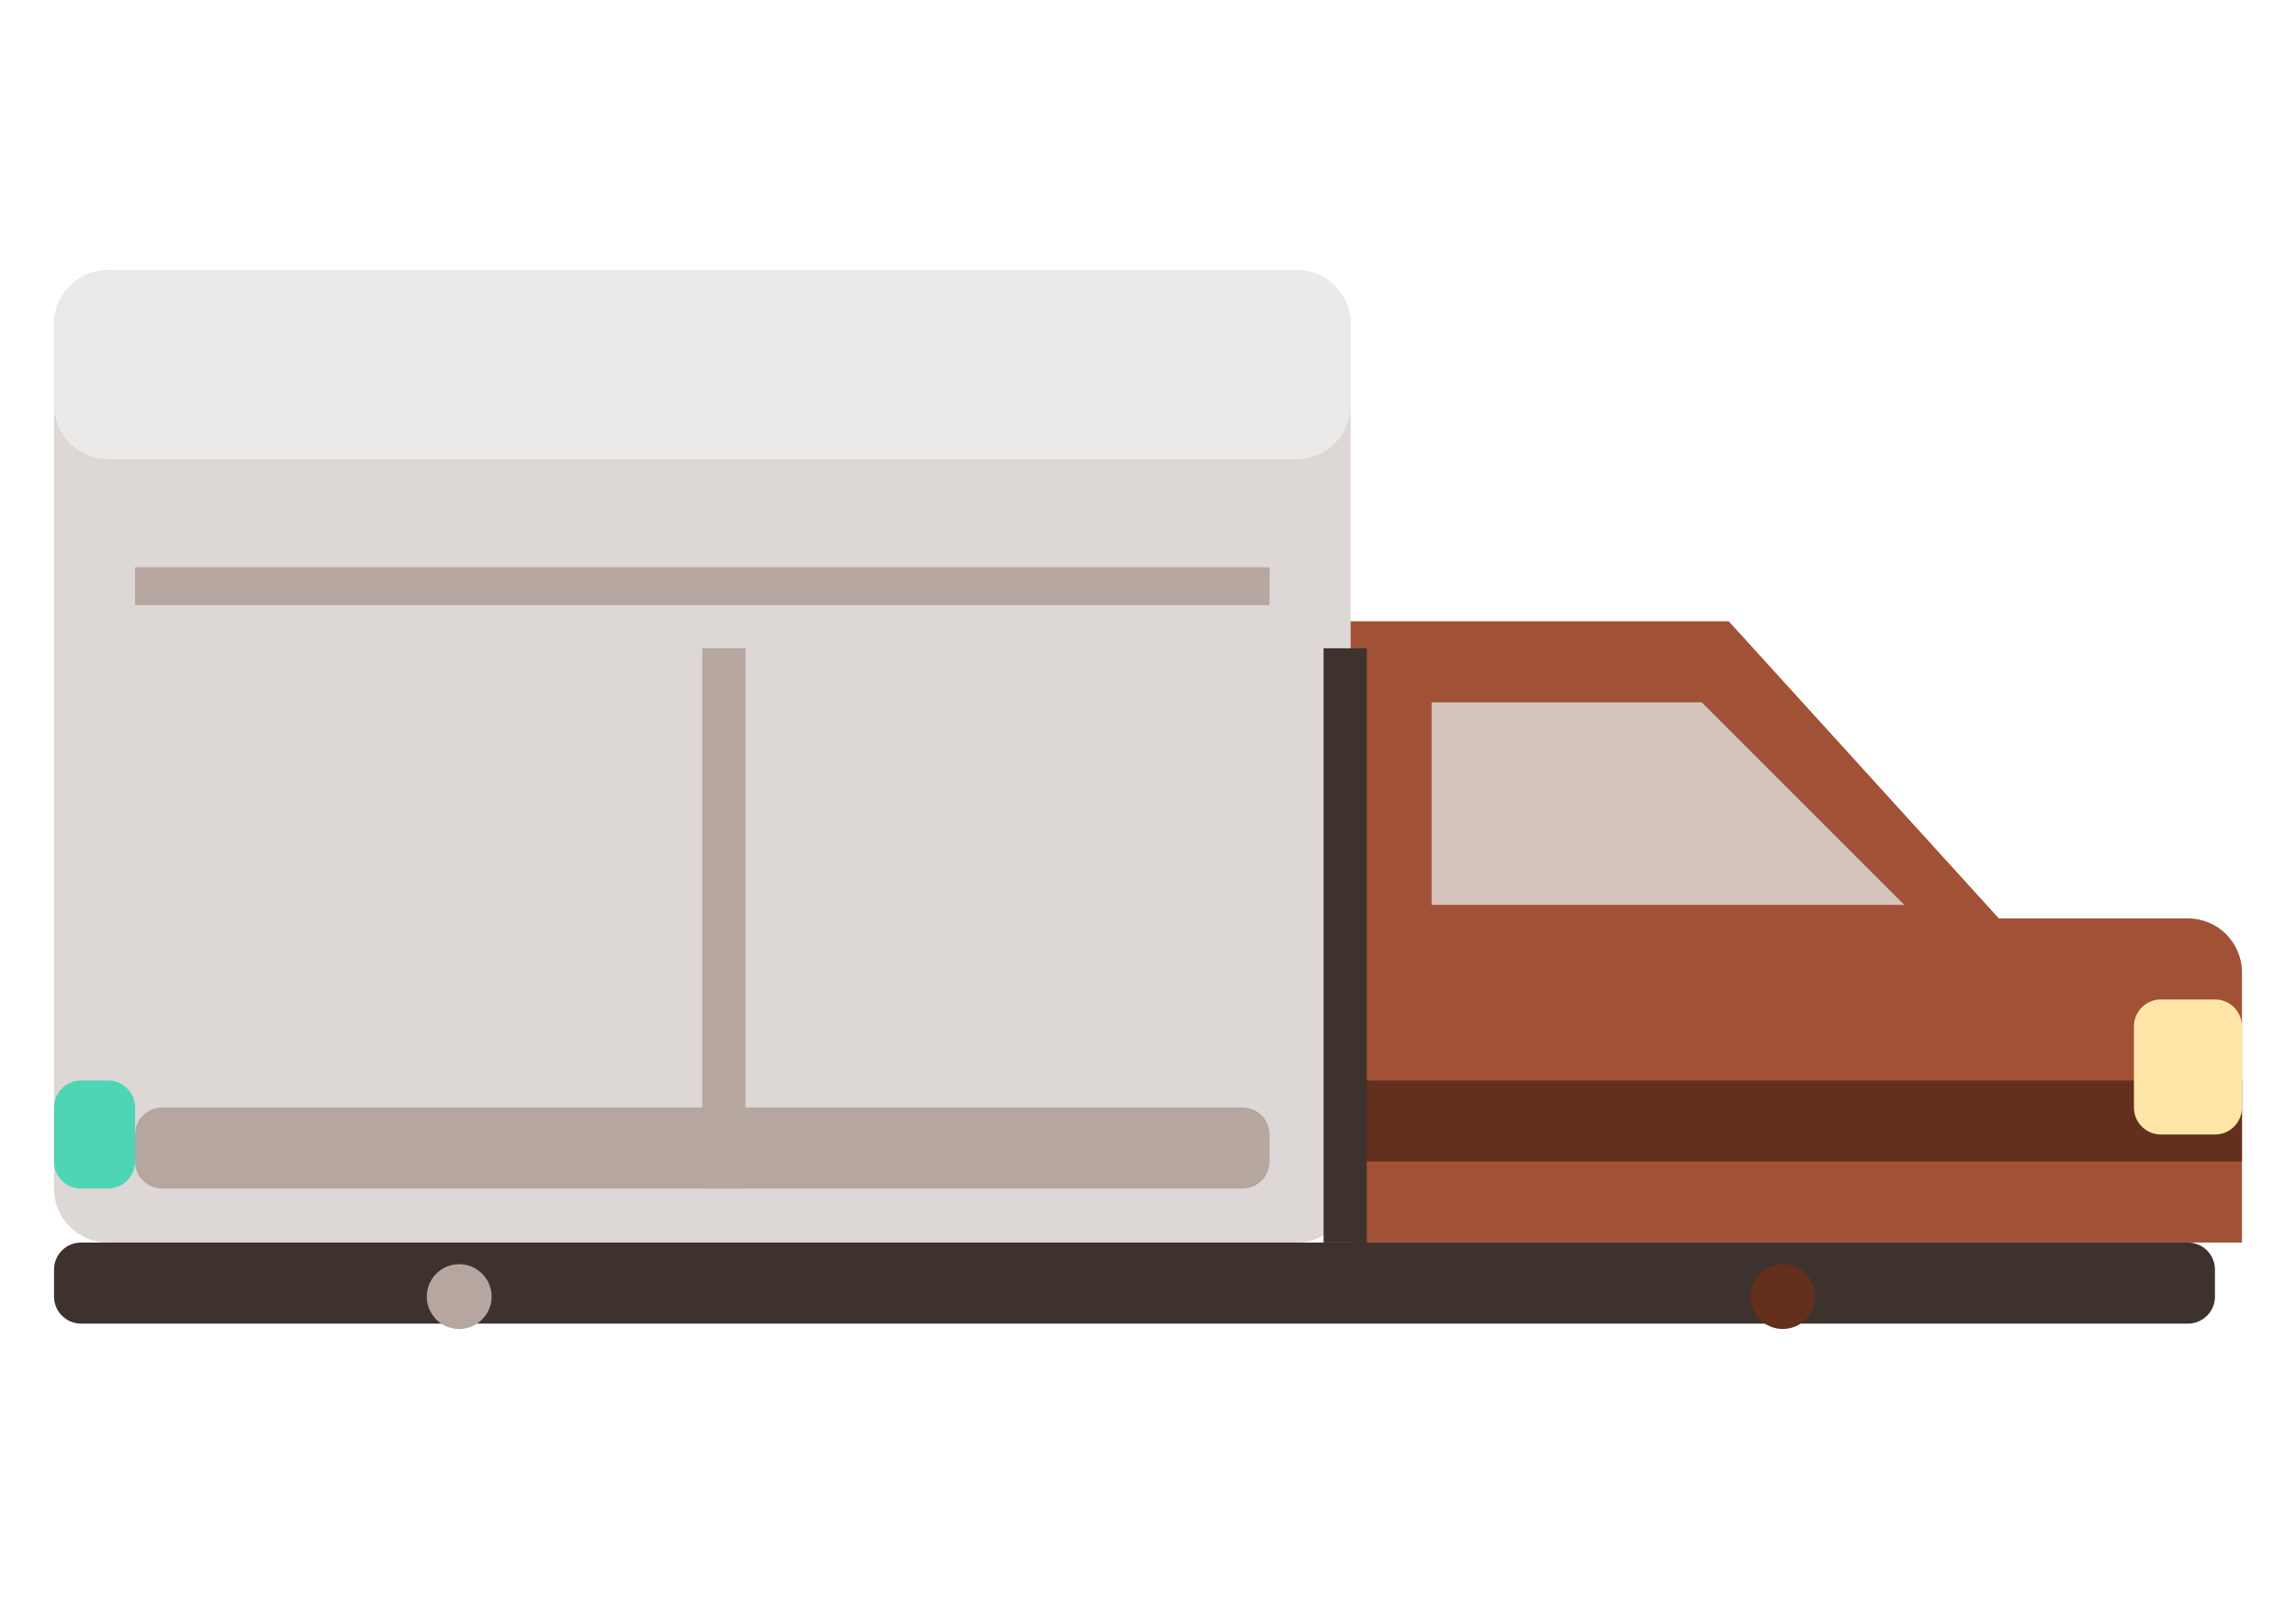
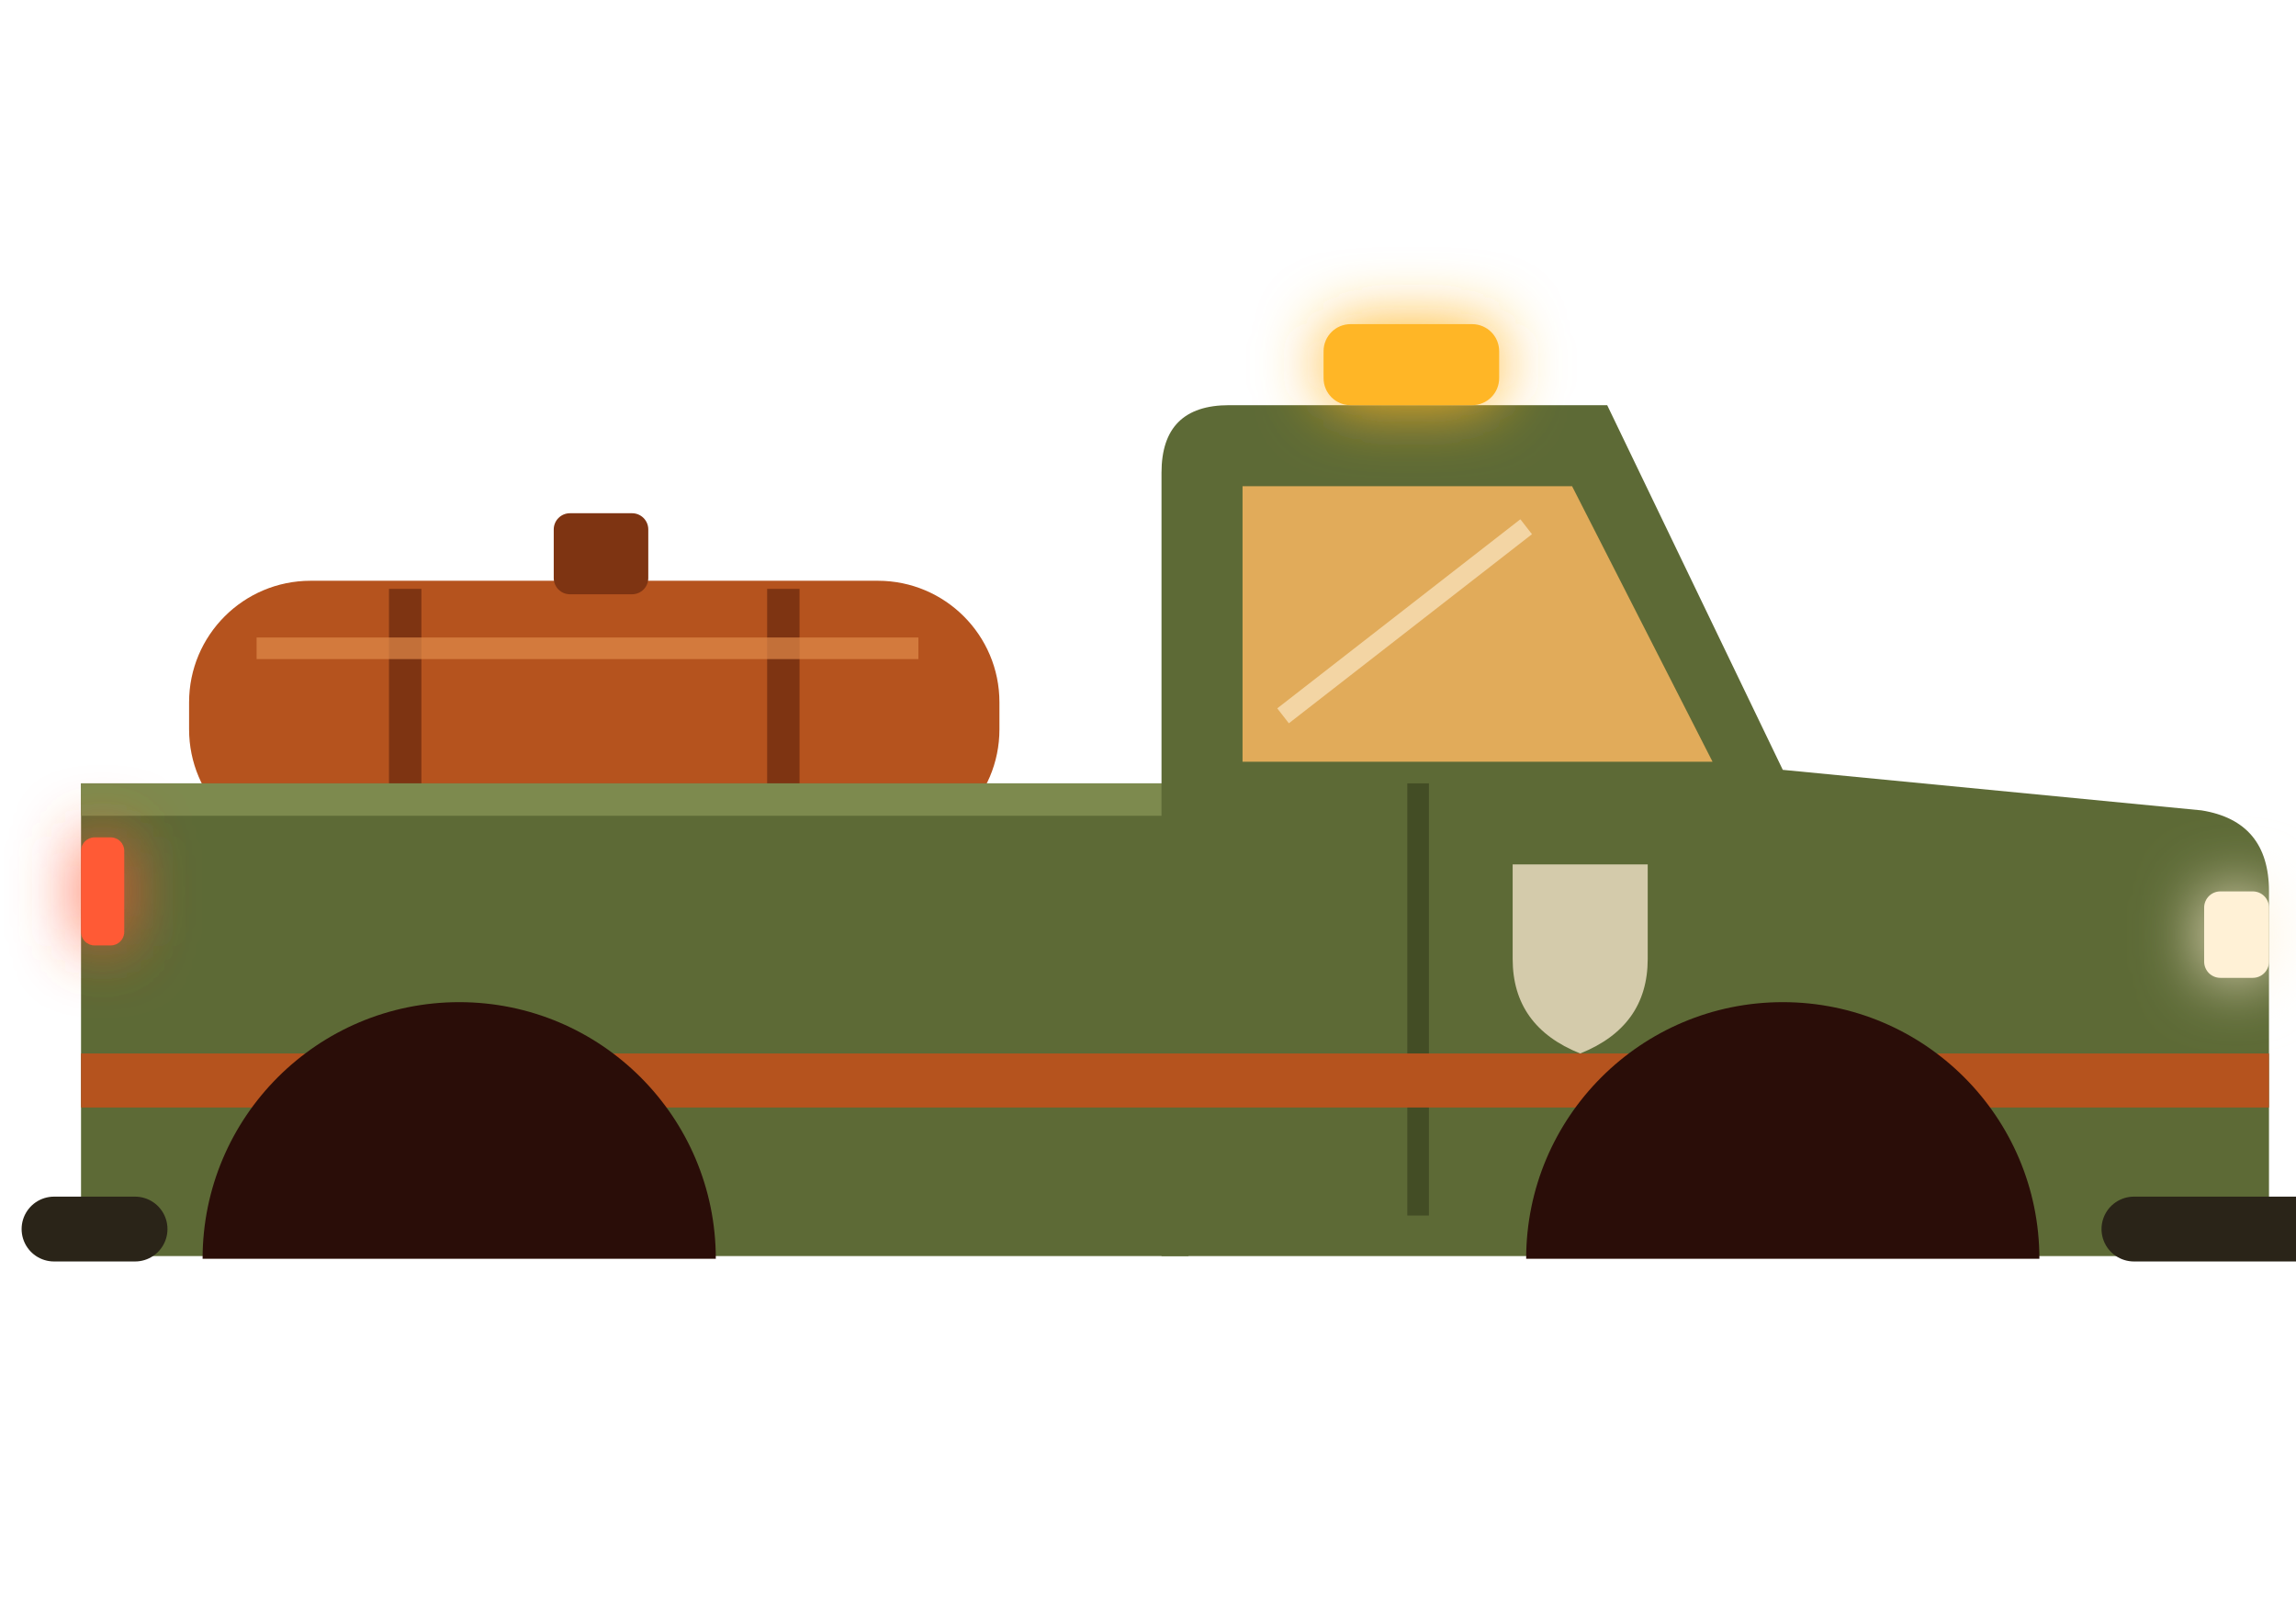
- <svg xmlns="http://www.w3.org/2000/svg" width="85" height="60" viewBox="0 0 85 60" role="img" aria-label="Delivery truck">
-   <rect x="2" y="10" width="48" height="36" rx="2" fill="#ddd7d5" />
-   <rect x="2" y="10" width="48" height="7" rx="2" fill="#eceae9" />
-   <rect x="5" y="21" width="42" height="1.4" fill="#b6a6a0" />
-   <rect x="26" y="24" width="1.6" height="20" fill="#b6a6a0" />
-   <rect x="5" y="41" width="42" height="3" rx="1" fill="#b6a6a0" />
-   <path d="M50 23 h14 l10 11 h7 a2 2 0 0 1 2 2 v10 H50 Z" fill="#a15236" />
-   <path d="M53 26 h10 l7.5 7.5 H53 Z" fill="#d6c3bd" />
-   <rect x="50" y="40" width="33" height="3" fill="#62301d" />
-   <rect x="49" y="24" width="1.6" height="22" fill="#3e322e" />
-   <rect x="2" y="46" width="80" height="3" rx="1" fill="#3e322e" />
-   <rect x="79" y="37" width="4" height="5" rx="1" fill="#ffe6a8" />
-   <rect x="2" y="40" width="3" height="4" rx="1" fill="#4dd5b6" />
-   <circle cx="17" cy="48" r="1.2" fill="#b6a6a0" />
-   <circle cx="66" cy="48" r="1.2" fill="#62301d" />
+ <svg xmlns="http://www.w3.org/2000/svg" width="85" height="60" viewBox="0 0 85 60" role="img" aria-label="Forest service pickup">
+   <defs>
+     <filter id="lit" x="-100%" y="-200%" width="300%" height="500%">
+       <feGaussianBlur stdDeviation="1.2" result="b" />
+       <feMerge>
+         <feMergeNode in="b" />
+         <feMergeNode in="SourceGraphic" />
+       </feMerge>
+     </filter>
+   </defs>
+   <rect x="7" y="21.5" width="30" height="10" rx="4.5" fill="#b5531e" />
+   <path d="M15 21.8 L15 31.2 M29 21.8 L29 31.2" stroke="#7e3412" stroke-width="1.2" />
+   <rect x="20.5" y="19" width="3.5" height="3" rx="0.6" fill="#7e3412" />
+   <path d="M9.5 24 L34 24" stroke="#e08a4a" stroke-width="0.8" opacity="0.7" />
+   <path d="M3 29 L44 29 L44 46.5 L3 46.5 Z" fill="#5d6a36" />
+   <path d="M3 29.6 L44 29.6" stroke="#7d8a4e" stroke-width="1.2" />
+   <path d="M43 46.5 L43 17.5 Q43 15 45.5 15 L59.5 15 L66 28.5 L81.5 30 Q84 30.4 84 33 L84 46.5 Z" fill="#5d6a36" />
+   <path d="M46 18 L58.2 18 L63.4 28.2 L46 28.2 Z" fill="#f2b45f" opacity="0.88" />
+   <path d="M47.5 26.5 L56.5 19.5" stroke="#fff1d6" stroke-width="0.7" opacity="0.6" />
+   <path d="M52.5 29 L52.5 45" stroke="#434d25" stroke-width="0.8" />
+   <path d="M56 32 L61 32 L61 35.5 Q61 38 58.5 39 Q56 38 56 35.5 Z" fill="#e9dcc0" opacity="0.85" />
+   <path d="M3 40 L84 40" stroke="#b5531e" stroke-width="2" />
+   <path d="M7.5 46.6 A9.5 9.5 0 0 1 26.5 46.6 Z M56.5 46.6 A9.5 9.5 0 0 1 75.5 46.6 Z" fill="#2a0d08" />
+   <path d="M79 45.5 L85 45.5" stroke="#2a2418" stroke-width="2.4" stroke-linecap="round" />
+   <path d="M2 45.5 L5 45.5" stroke="#2a2418" stroke-width="2.4" stroke-linecap="round" />
+   <g filter="url(#lit)">
+     <rect x="49" y="12" width="6.5" height="3" rx="1" fill="#ffb627" />
+     <rect x="81.6" y="33" width="2.4" height="3.2" rx="0.6" fill="#fff1d6" />
+     <rect x="3" y="31" width="1.6" height="4" rx="0.5" fill="#ff5a36" />
+   </g>
</svg>
